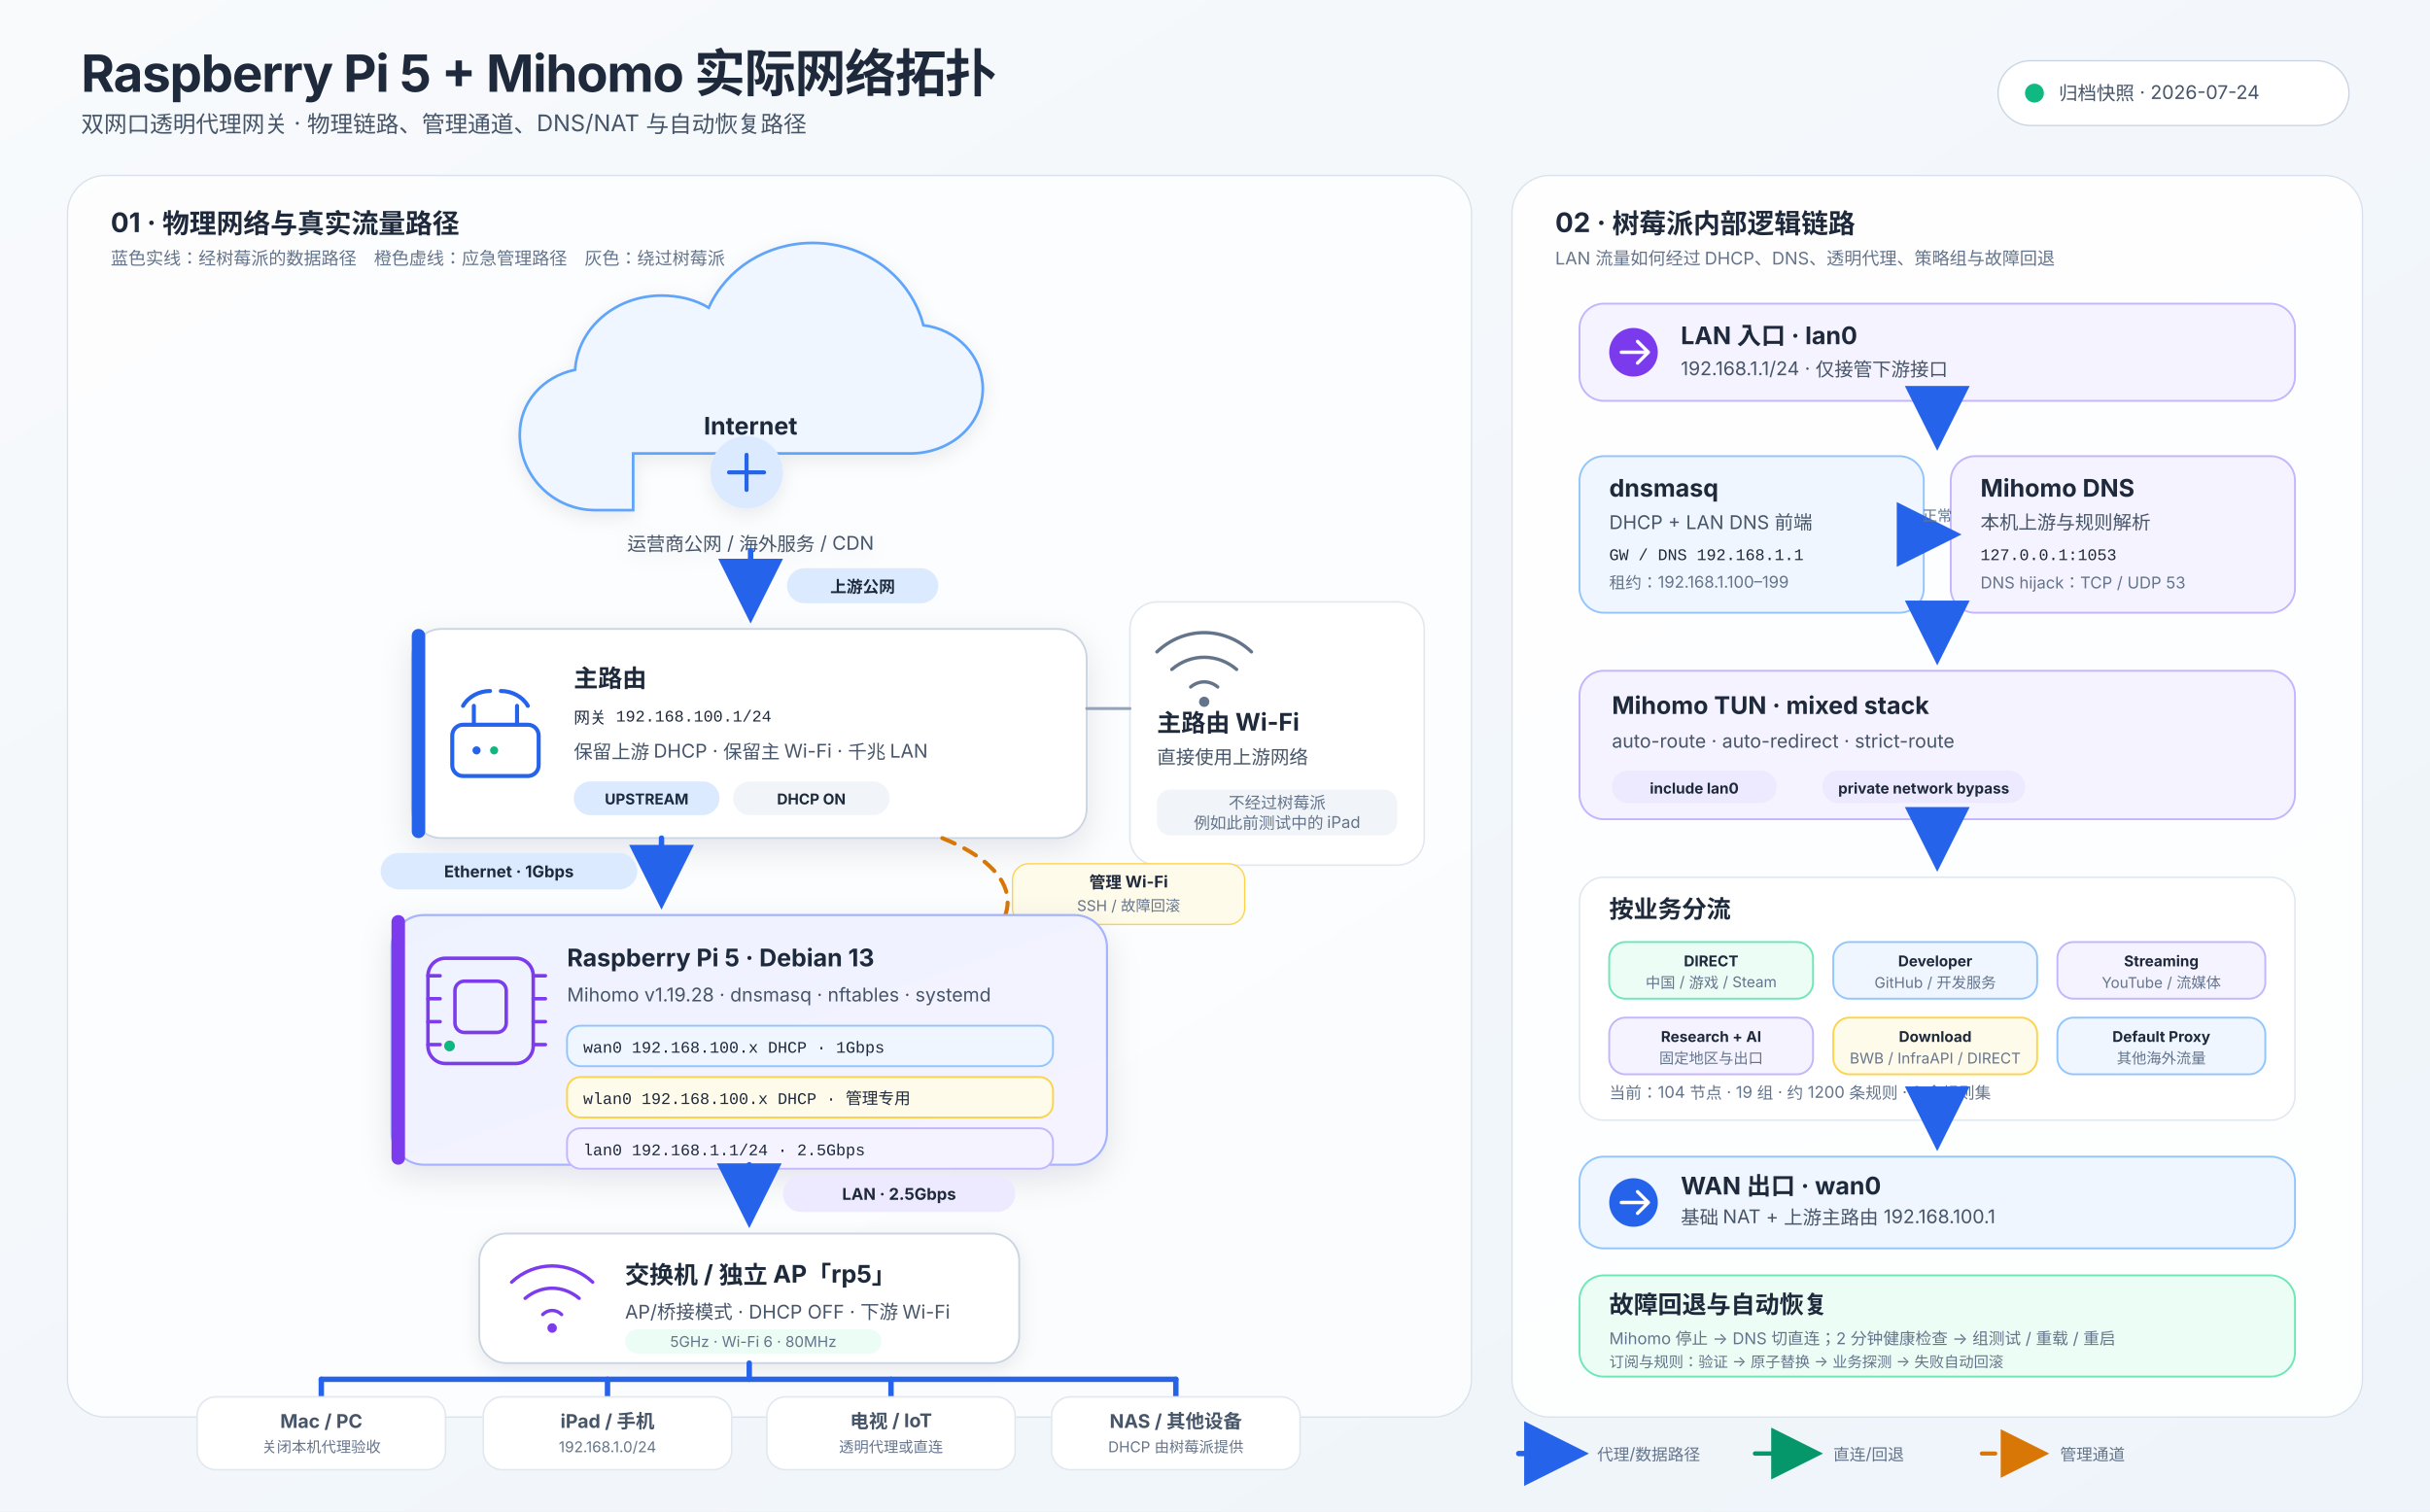
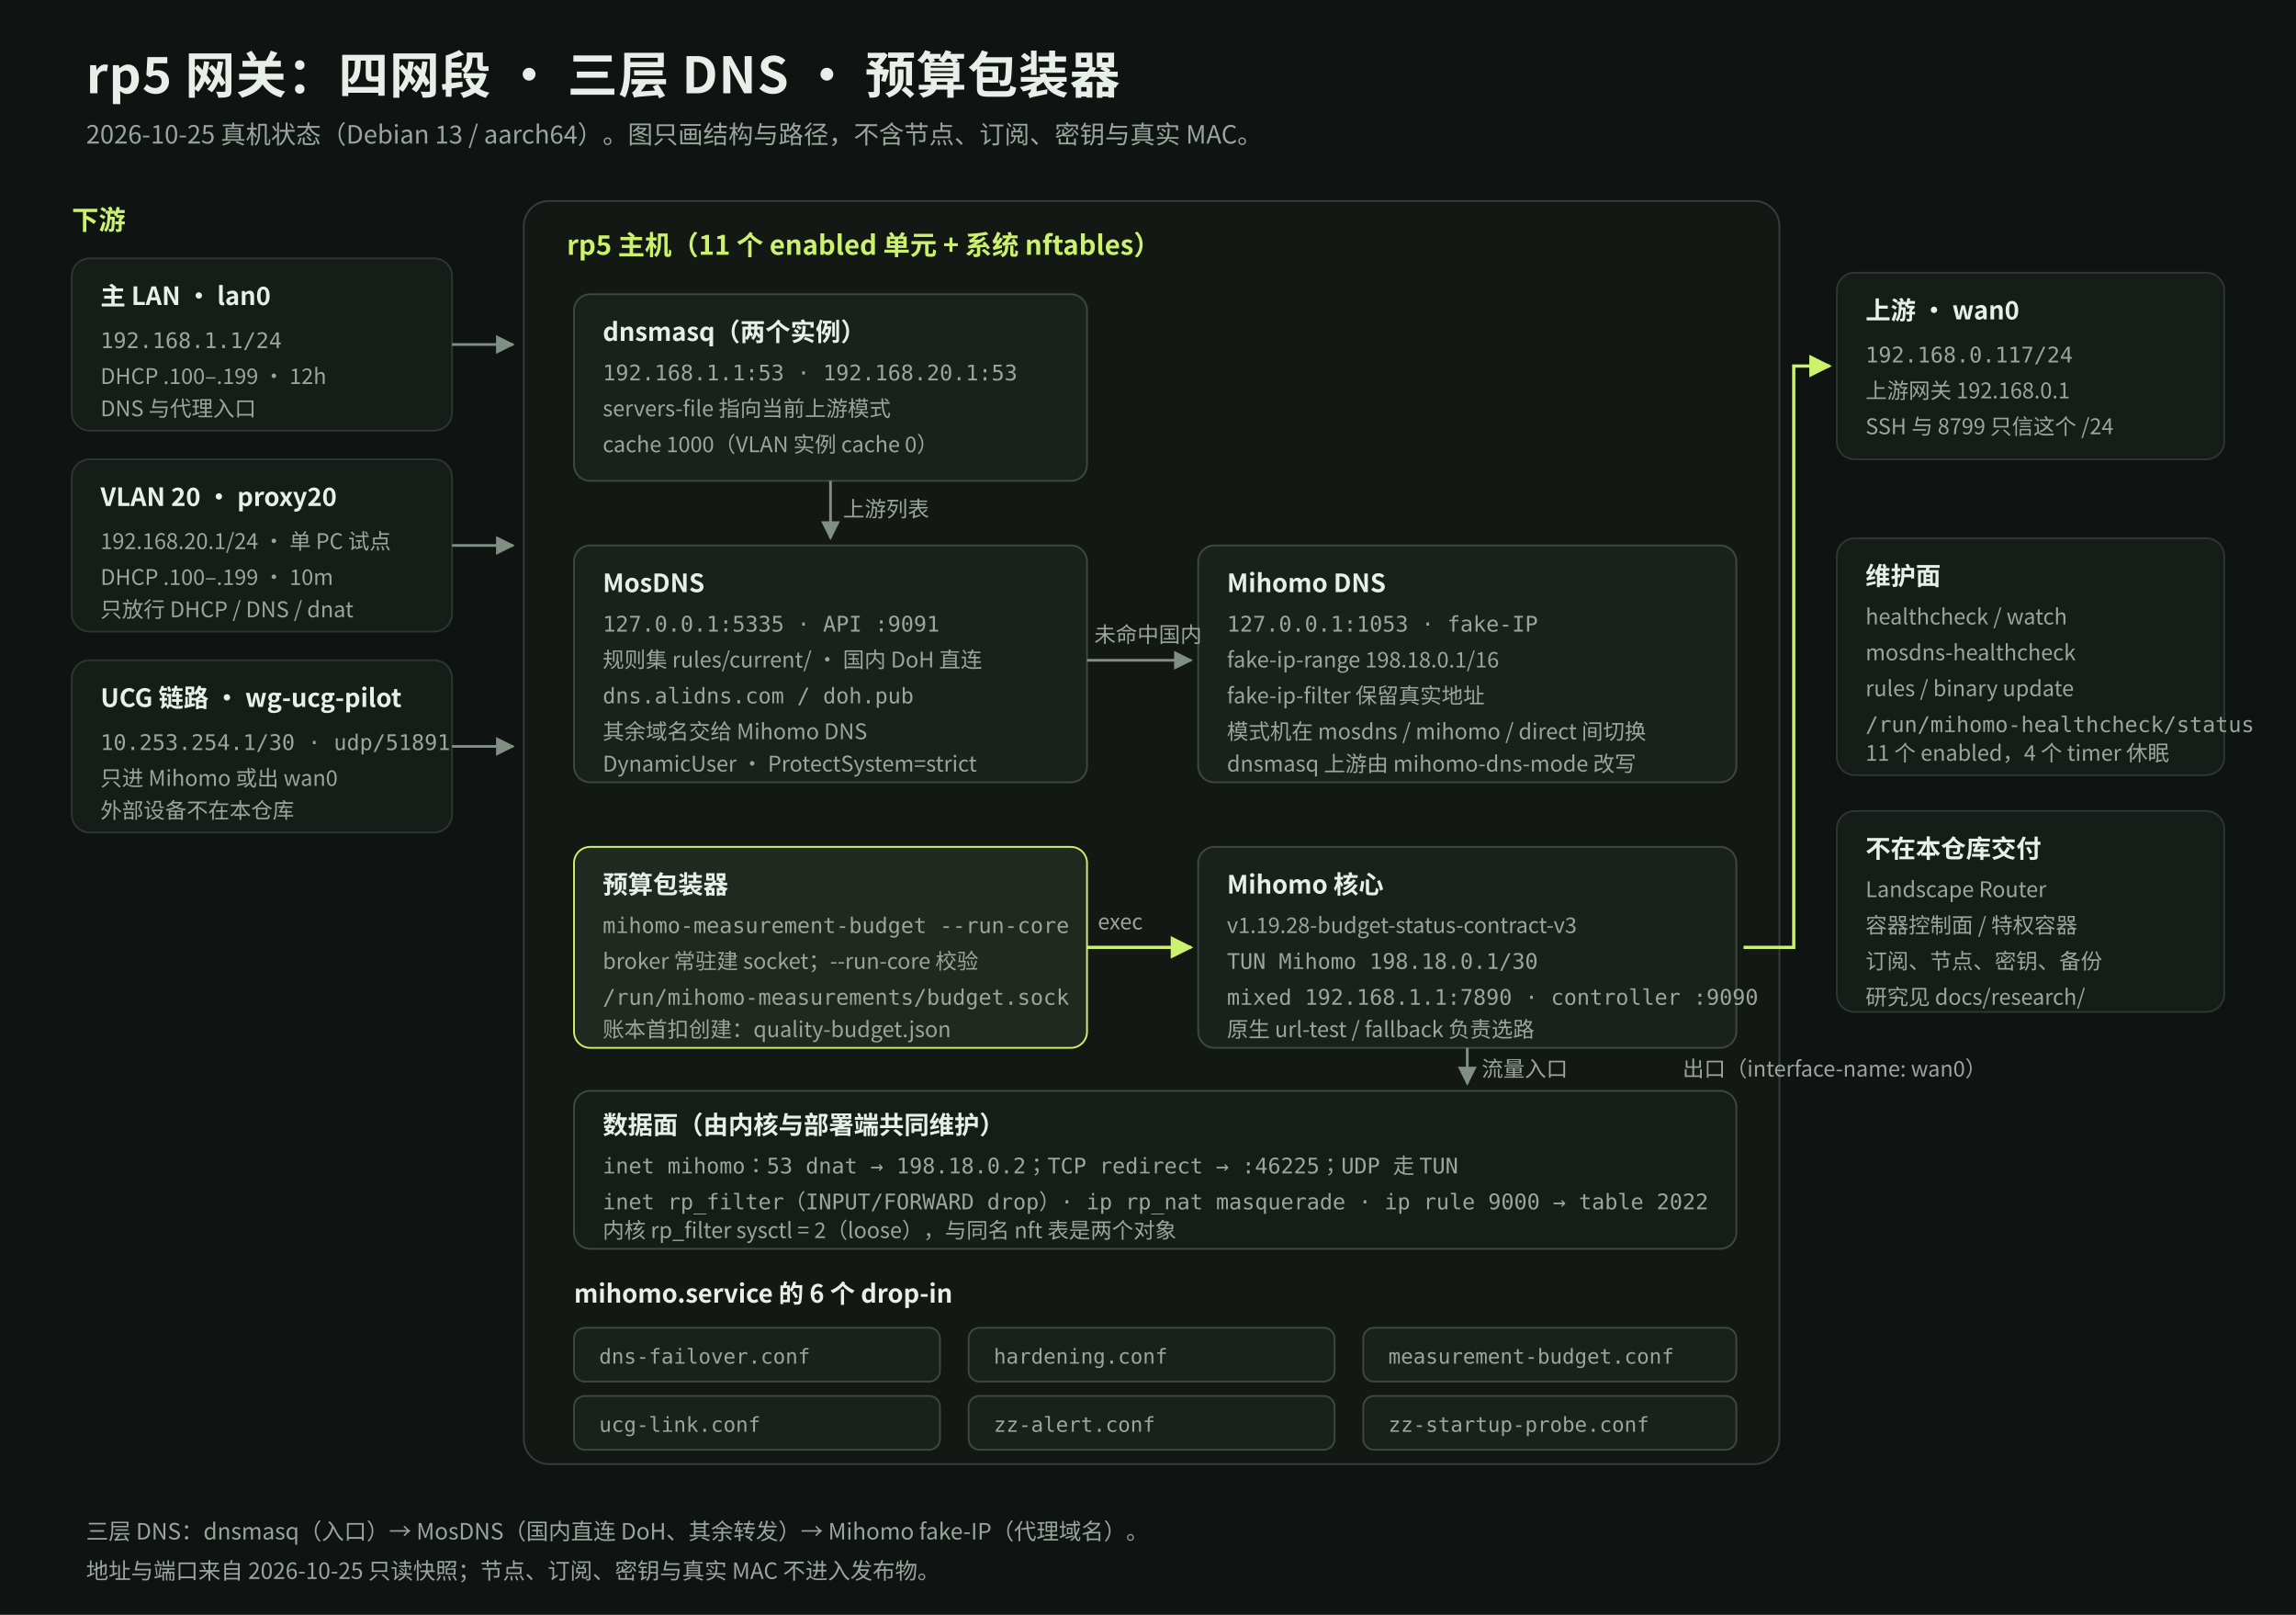
- <svg xmlns="http://www.w3.org/2000/svg" width="1800" height="1120" viewBox="0 0 1800 1120" role="img" aria-labelledby="title desc">
+ <svg xmlns="http://www.w3.org/2000/svg" width="1280" height="900" viewBox="0 0 1280 900" role="img" aria-labelledby="topologyTitle topologyDesc">
  <defs>
-     <linearGradient id="bg" x1="0" y1="0" x2="1" y2="1">
-       <stop offset="0" stop-color="#F8FAFC" />
-       <stop offset="1" stop-color="#EEF4FA" />
-     </linearGradient>
-     <linearGradient id="piFill" x1="0" y1="0" x2="1" y2="1">
-       <stop offset="0" stop-color="#EEF2FF" />
-       <stop offset="1" stop-color="#F5F3FF" />
-     </linearGradient>
-     <filter id="shadow" x="-20%" y="-20%" width="140%" height="160%">
-       <feDropShadow dx="0" dy="8" stdDeviation="12" flood-color="#0F172A" flood-opacity="0.10" />
-     </filter>
-     <filter id="softShadow" x="-20%" y="-20%" width="140%" height="160%">
-       <feDropShadow dx="0" dy="4" stdDeviation="7" flood-color="#0F172A" flood-opacity="0.08" />
-     </filter>
-     <marker id="arrowBlue" markerWidth="12" markerHeight="12" refX="10" refY="6" orient="auto" markerUnits="strokeWidth">
-       <path d="M0,0 L12,6 L0,12 Z" fill="#2563EB" />
+     <marker id="arrow" viewBox="0 0 10 10" refX="9" refY="5" markerWidth="7" markerHeight="7" orient="auto-start-reverse">
+       <path d="M 0 0 L 10 5 L 0 10 z" fill="#7F8F84" />
    </marker>
-     <marker id="arrowGreen" markerWidth="12" markerHeight="12" refX="10" refY="6" orient="auto" markerUnits="strokeWidth">
-       <path d="M0,0 L12,6 L0,12 Z" fill="#059669" />
-     </marker>
-     <marker id="arrowAmber" markerWidth="12" markerHeight="12" refX="10" refY="6" orient="auto" markerUnits="strokeWidth">
-       <path d="M0,0 L12,6 L0,12 Z" fill="#D97706" />
+     <marker id="arrowAccent" viewBox="0 0 10 10" refX="9" refY="5" markerWidth="7" markerHeight="7" orient="auto-start-reverse">
+       <path d="M 0 0 L 10 5 L 0 10 z" fill="#CBF16D" />
    </marker>
    <style>
-       text {
-         font-family: Inter, -apple-system, BlinkMacSystemFont, "PingFang SC", "Microsoft YaHei", sans-serif;
-         fill: #1E293B;
-       }
-       .title { font-size: 38px; font-weight: 750; letter-spacing: -0.8px; }
-       .subtitle { font-size: 17px; fill: #475569; }
-       .panel-title { font-size: 20px; font-weight: 700; }
-       .panel-caption { font-size: 13px; fill: #64748B; }
-       .node-title { font-size: 18px; font-weight: 700; }
-       .node-subtitle { font-size: 14px; fill: #475569; }
-       .small { font-size: 12px; fill: #64748B; }
-       .tiny { font-size: 11px; fill: #64748B; }
-       .mono {
-         font-family: "SFMono-Regular", Consolas, "Liberation Mono", monospace;
-         font-size: 12px;
-         font-variant-numeric: tabular-nums;
-       }
-       .badge { font-size: 11px; font-weight: 650; }
-       .line-label { font-size: 12px; font-weight: 650; }
-       .card { fill: #FFFFFF; stroke: #CBD5E1; stroke-width: 1.4; }
-       .soft-card { fill: #FFFFFF; stroke: #E2E8F0; stroke-width: 1.2; }
-       .blue-card { fill: #EFF6FF; stroke: #93C5FD; stroke-width: 1.4; }
-       .green-card { fill: #ECFDF5; stroke: #6EE7B7; stroke-width: 1.4; }
-       .purple-card { fill: #F5F3FF; stroke: #C4B5FD; stroke-width: 1.4; }
-       .amber-card { fill: #FFFBEB; stroke: #FCD34D; stroke-width: 1.4; }
-       .data-line { fill: none; stroke: #2563EB; stroke-width: 4; stroke-linecap: round; }
-       .direct-line { fill: none; stroke: #059669; stroke-width: 3.2; stroke-linecap: round; }
-       .mgmt-line { fill: none; stroke: #D97706; stroke-width: 3; stroke-dasharray: 10 8; stroke-linecap: round; }
-       .muted-line { fill: none; stroke: #94A3B8; stroke-width: 2.2; stroke-linecap: round; }
-       .inner-line { fill: none; stroke: #64748B; stroke-width: 2; stroke-linecap: round; }
+       text { font-family: "PingFang SC", "Microsoft YaHei", "Noto Sans CJK SC", sans-serif; fill: #E7EFE8; }
+       .mono { font-family: "SFMono-Regular", Menlo, Consolas, monospace; }
+       .muted { fill: #98A69B; }
+       .title { font-size: 28px; font-weight: 700; letter-spacing: .5px; }
+       .subtitle { font-size: 14px; }
+       .panel-title { font-size: 15px; font-weight: 700; fill: #CBF16D; }
+       .box-title { font-size: 14px; font-weight: 600; }
+       .box-line { font-size: 12px; }
+       .chip { font-size: 11.5px; }
+       .foot { font-size: 12.5px; }
+       .flow { stroke: #7F8F84; stroke-width: 1.5; fill: none; }
+       .flow-accent { stroke: #CBF16D; stroke-width: 1.8; fill: none; }
    </style>
  </defs>
-   <rect width="1800" height="1120" fill="url(#bg)" />
-   <text x="60" y="68" class="title">Raspberry Pi 5 + Mihomo 实际网络拓扑</text>
-   <text x="60" y="98" class="subtitle">双网口透明代理网关 · 物理链路、管理通道、DNS/NAT 与自动恢复路径</text>
-   <g transform="translate(1480 45)">
-     <rect width="260" height="48" rx="24" fill="#FFFFFF" stroke="#CBD5E1" />
-     <circle cx="27" cy="24" r="7" fill="#10B981" />
-     <text x="45" y="29" class="node-subtitle">归档快照 · 2026-07-24</text>
+   <rect x="0" y="0" width="1280" height="900" fill="#0F1311" />
+   <text class="title" x="48" y="52">rp5 网关：四网段 · 三层 DNS · 预算包装器</text>
+   <text class="subtitle muted" x="48" y="80">2026-10-25 真机状态（Debian 13 / aarch64）。图只画结构与路径，不含节点、订阅、密钥与真实 MAC。</text>
+   <text x="40" y="128" class="panel-title">下游</text>
+   <rect x="40" y="144" width="212" height="96" rx="10" fill="#161D19" stroke="#2C3730" />
+   <text x="56" y="170" class="box-title">主 LAN · lan0</text>
+   <text x="56" y="194" class="box-line mono muted">192.168.1.1/24</text>
+   <text x="56" y="214" class="box-line muted">DHCP .100–.199 · 12h</text>
+   <text x="56" y="232" class="box-line muted">DNS 与代理入口</text>
+   <rect x="40" y="256" width="212" height="96" rx="10" fill="#161D19" stroke="#2C3730" />
+   <text x="56" y="282" class="box-title">VLAN 20 · proxy20</text>
+   <text x="56" y="306" class="box-line muted">192.168.20.1/24 · 单 PC 试点</text>
+   <text x="56" y="326" class="box-line muted">DHCP .100–.199 · 10m</text>
+   <text x="56" y="344" class="box-line muted">只放行 DHCP / DNS / dnat</text>
+   <rect x="40" y="368" width="212" height="96" rx="10" fill="#161D19" stroke="#2C3730" />
+   <text x="56" y="394" class="box-title">UCG 链路 · wg-ucg-pilot</text>
+   <text x="56" y="418" class="box-line mono muted">10.253.254.1/30 · udp/51891</text>
+   <text x="56" y="438" class="box-line muted">只进 Mihomo 或出 wan0</text>
+   <text x="56" y="456" class="box-line muted">外部设备不在本仓库</text>
+   <g class="flow" marker-end="url(#arrow)">
+     <line x1="252" y1="192" x2="286" y2="192" />
+     <line x1="252" y1="304" x2="286" y2="304" />
+     <line x1="252" y1="416" x2="286" y2="416" />
  </g>
-   <g aria-label="物理网络拓扑">
-     <rect x="50" y="130" width="1040" height="920" rx="28" fill="#FFFFFF" fill-opacity="0.72" stroke="#D9E2EC" />
-     <text x="82" y="172" class="panel-title">01 · 物理网络与真实流量路径</text>
-     <text x="82" y="196" class="panel-caption">蓝色实线：经树莓派的数据路径　橙色虚线：应急管理路径　灰色：绕过树莓派</text>
-     <g transform="translate(385 220)" filter="url(#softShadow)">
-       <path d="M84 68h205c30 0 54-21 54-48 0-24-19-44-44-47-9-35-42-61-82-61-34 0-64 19-77 48-10-6-22-9-35-9-34 0-62 24-64 55C17 11 0 30 0 54c0 31 25 56 56 56h28z" transform="translate(0 48)" fill="#EFF6FF" stroke="#60A5FA" stroke-width="2" />
-       <circle cx="168" cy="130" r="27" fill="#DBEAFE" />
-       <path d="M155 130h26M168 117v26" stroke="#2563EB" stroke-width="3" stroke-linecap="round" />
-       <text x="171" y="102" text-anchor="middle" class="node-title">Internet</text>
-       <text x="171" y="188" text-anchor="middle" class="node-subtitle">运营商公网 / 海外服务 / CDN</text>
-     </g>
-     <path d="M556 408 V454" class="data-line" marker-end="url(#arrowBlue)" />
-     <rect x="583" y="421" width="112" height="26" rx="13" fill="#DBEAFE" />
-     <text x="639" y="439" text-anchor="middle" class="line-label" fill="#1D4ED8">上游公网</text>
-     <g transform="translate(305 466)" filter="url(#shadow)">
-       <rect width="500" height="155" rx="22" class="card" />
-       <rect x="0" y="0" width="10" height="155" rx="5" fill="#2563EB" />
-       <g transform="translate(30 39)" fill="none" stroke="#2563EB" stroke-width="3" stroke-linecap="round" stroke-linejoin="round">
-         <rect x="0" y="32" width="64" height="38" rx="8" />
-         <path d="M16 32V18M48 32V18M8 18c4-7 12-11 20-11M56 18C52 11 44 7 36 7" />
-         <circle cx="18" cy="51" r="3" fill="#2563EB" stroke="none" />
-         <circle cx="31" cy="51" r="3" fill="#10B981" stroke="none" />
-       </g>
-       <text x="120" y="43" class="node-title">主路由</text>
-       <text x="120" y="70" class="mono">网关 192.168.100.1/24</text>
-       <text x="120" y="96" class="node-subtitle">保留上游 DHCP · 保留主 Wi-Fi · 千兆 LAN</text>
-       <g transform="translate(120 113)">
-         <rect width="108" height="25" rx="12.5" fill="#DBEAFE" />
-         <text x="54" y="17" text-anchor="middle" class="badge" fill="#1D4ED8">UPSTREAM</text>
-         <rect x="118" width="116" height="25" rx="12.5" fill="#F1F5F9" />
-         <text x="176" y="17" text-anchor="middle" class="badge">DHCP ON</text>
-       </g>
-     </g>
-     <g transform="translate(837 446)">
-       <rect width="218" height="195" rx="20" class="soft-card" />
-       <g transform="translate(20 23)" fill="none" stroke="#64748B" stroke-width="2.5" stroke-linecap="round">
-         <path d="M0 14c20-19 50-19 70 0M11 27c14-12 34-12 48 0M25 40c6-5 14-5 20 0" />
-         <circle cx="35" cy="51" r="3.8" fill="#64748B" stroke="none" />
-       </g>
-       <text x="20" y="96" class="node-title">主路由 Wi-Fi</text>
-       <text x="20" y="120" class="node-subtitle">直接使用上游网络</text>
-       <rect x="20" y="139" width="178" height="34" rx="10" fill="#F1F5F9" />
-       <text x="109" y="153" text-anchor="middle" class="small">不经过树莓派</text>
-       <text x="109" y="168" text-anchor="middle" class="small">例如此前测试中的 iPad</text>
-     </g>
-     <path d="M805 525 C820 525 824 525 837 525" class="muted-line" />
-     <path d="M490 621 V666" class="data-line" marker-end="url(#arrowBlue)" />
-     <rect x="282" y="632" width="190" height="27" rx="13.5" fill="#DBEAFE" />
-     <text x="377" y="650" text-anchor="middle" class="line-label" fill="#1D4ED8">Ethernet · 1Gbps</text>
-     <path d="M698 621 C760 646 760 684 712 710" class="mgmt-line" marker-end="url(#arrowAmber)" />
-     <rect x="750" y="640" width="172" height="45" rx="12" fill="#FFFBEB" stroke="#FCD34D" />
-     <text x="836" y="658" text-anchor="middle" class="line-label" fill="#92400E">管理 Wi-Fi</text>
-     <text x="836" y="675" text-anchor="middle" class="tiny">SSH / 故障回滚</text>
-     <g transform="translate(290 678)" filter="url(#shadow)">
-       <rect width="530" height="185" rx="24" fill="url(#piFill)" stroke="#A5B4FC" stroke-width="1.6" />
-       <rect x="0" y="0" width="10" height="185" rx="5" fill="#7C3AED" />
-       <g transform="translate(27 32)" fill="none" stroke="#7C3AED" stroke-width="2.6" stroke-linecap="round" stroke-linejoin="round">
-         <rect x="0" y="0" width="78" height="78" rx="13" />
-         <rect x="20" y="17" width="38" height="38" rx="7" />
-         <path d="M9 13H0M9 30H0M9 47H0M9 64H0M78 13h9M78 30h9M78 47h9M78 64h9" />
-         <circle cx="16" cy="65" r="4" fill="#10B981" stroke="none" />
-       </g>
-       <text x="130" y="38" class="node-title">Raspberry Pi 5 · Debian 13</text>
-       <text x="130" y="64" class="node-subtitle">Mihomo v1.19.28 · dnsmasq · nftables · systemd</text>
-       <g transform="translate(130 82)">
-         <rect width="360" height="30" rx="10" class="blue-card" />
-         <text x="12" y="20" class="mono">wan0  192.168.100.x DHCP · 1Gbps</text>
-         <rect y="38" width="360" height="30" rx="10" class="amber-card" />
-         <text x="12" y="58" class="mono">wlan0 192.168.100.x DHCP · 管理专用</text>
-         <rect y="76" width="360" height="30" rx="10" class="purple-card" />
-         <text x="12" y="96" class="mono">lan0  192.168.1.1/24 · 2.5Gbps</text>
-       </g>
-     </g>
-     <path d="M555 863 V902" class="data-line" marker-end="url(#arrowBlue)" />
-     <rect x="580" y="871" width="172" height="27" rx="13.5" fill="#EDE9FE" />
-     <text x="666" y="889" text-anchor="middle" class="line-label" fill="#6D28D9">LAN · 2.5Gbps</text>
-     <g transform="translate(355 914)" filter="url(#softShadow)">
-       <rect width="400" height="96" rx="20" class="card" />
-       <g transform="translate(24 23)" fill="none" stroke="#7C3AED" stroke-width="2.5" stroke-linecap="round">
-         <path d="M0 13c17-16 43-16 60 0M10 25c12-10 28-10 40 0M23 37c4-4 10-4 14 0" />
-         <circle cx="30" cy="47" r="3.5" fill="#7C3AED" stroke="none" />
-       </g>
-       <text x="108" y="37" class="node-title">交换机 / 独立 AP「rp5」</text>
-       <text x="108" y="63" class="node-subtitle">AP/桥接模式 · DHCP OFF · 下游 Wi-Fi</text>
-       <rect x="108" y="71" width="190" height="18" rx="9" fill="#ECFDF5" />
-       <text x="203" y="84" text-anchor="middle" class="tiny" fill="#047857">5GHz · Wi-Fi 6 · 80MHz</text>
-     </g>
-     <path d="M555 1010 V1022" class="data-line" />
-     <path d="M238 1022 H871" class="data-line" />
-     <path d="M238 1022 V1035M450 1022V1035M660 1022V1035M871 1022V1035" class="data-line" />
-     <g transform="translate(146 1035)">
-       <rect width="184" height="54" rx="14" class="soft-card" />
-       <text x="92" y="23" text-anchor="middle" class="node-subtitle" font-weight="650">Mac / PC</text>
-       <text x="92" y="41" text-anchor="middle" class="tiny">关闭本机代理验收</text>
-     </g>
-     <g transform="translate(358 1035)">
-       <rect width="184" height="54" rx="14" class="soft-card" />
-       <text x="92" y="23" text-anchor="middle" class="node-subtitle" font-weight="650">iPad / 手机</text>
-       <text x="92" y="41" text-anchor="middle" class="tiny">192.168.1.0/24</text>
-     </g>
-     <g transform="translate(568 1035)">
-       <rect width="184" height="54" rx="14" class="soft-card" />
-       <text x="92" y="23" text-anchor="middle" class="node-subtitle" font-weight="650">电视 / IoT</text>
-       <text x="92" y="41" text-anchor="middle" class="tiny">透明代理或直连</text>
-     </g>
-     <g transform="translate(779 1035)">
-       <rect width="184" height="54" rx="14" class="soft-card" />
-       <text x="92" y="23" text-anchor="middle" class="node-subtitle" font-weight="650">NAS / 其他设备</text>
-       <text x="92" y="41" text-anchor="middle" class="tiny">DHCP 由树莓派提供</text>
-     </g>
+   <rect x="292" y="112" width="700" height="704" rx="14" fill="#131815" stroke="#33403A" />
+   <text x="316" y="142" class="panel-title">rp5 主机（11 个 enabled 单元 + 系统 nftables）</text>
+   <rect x="320" y="164" width="286" height="104" rx="9" fill="#1A211D" stroke="#3A4A40" />
+   <text x="336" y="190" class="box-title">dnsmasq（两个实例）</text>
+   <text x="336" y="212" class="box-line mono muted">192.168.1.1:53 · 192.168.20.1:53</text>
+   <text x="336" y="232" class="box-line muted">servers-file 指向当前上游模式</text>
+   <text x="336" y="252" class="box-line muted">cache 1000（VLAN 实例 cache 0）</text>
+   <rect x="320" y="304" width="286" height="132" rx="9" fill="#1A211D" stroke="#3A4A40" />
+   <text x="336" y="330" class="box-title">MosDNS</text>
+   <text x="336" y="352" class="box-line mono muted">127.0.0.1:5335 · API :9091</text>
+   <text x="336" y="372" class="box-line muted">规则集 rules/current/ · 国内 DoH 直连</text>
+   <text x="336" y="392" class="box-line mono muted">dns.alidns.com / doh.pub</text>
+   <text x="336" y="412" class="box-line muted">其余域名交给 Mihomo DNS</text>
+   <text x="336" y="430" class="box-line muted">DynamicUser · ProtectSystem=strict</text>
+   <rect x="668" y="304" width="300" height="132" rx="9" fill="#1A211D" stroke="#3A4A40" />
+   <text x="684" y="330" class="box-title">Mihomo DNS</text>
+   <text x="684" y="352" class="box-line mono muted">127.0.0.1:1053 · fake-IP</text>
+   <text x="684" y="372" class="box-line muted">fake-ip-range 198.18.0.1/16</text>
+   <text x="684" y="392" class="box-line muted">fake-ip-filter 保留真实地址</text>
+   <text x="684" y="412" class="box-line muted">模式机在 mosdns / mihomo / direct 间切换</text>
+   <text x="684" y="430" class="box-line muted">dnsmasq 上游由 mihomo-dns-mode 改写</text>
+   <g class="flow" marker-end="url(#arrow)">
+     <line x1="463" y1="268" x2="463" y2="300" />
+     <line x1="606" y1="368" x2="664" y2="368" />
  </g>
-   <g aria-label="树莓派内部逻辑链路">
-     <rect x="1120" y="130" width="630" height="920" rx="28" fill="#FFFFFF" fill-opacity="0.88" stroke="#D9E2EC" />
-     <text x="1152" y="172" class="panel-title">02 · 树莓派内部逻辑链路</text>
-     <text x="1152" y="196" class="panel-caption">LAN 流量如何经过 DHCP、DNS、透明代理、策略组与故障回退</text>
-     <g transform="translate(1170 225)">
-       <rect width="530" height="72" rx="18" class="purple-card" />
-       <circle cx="40" cy="36" r="18" fill="#7C3AED" />
-       <path d="M31 36h18M43 28l8 8-8 8" fill="none" stroke="#FFFFFF" stroke-width="2.5" stroke-linecap="round" stroke-linejoin="round" />
-       <text x="75" y="30" class="node-title">LAN 入口 · lan0</text>
-       <text x="75" y="53" class="node-subtitle">192.168.1.1/24 · 仅接管下游接口</text>
-     </g>
-     <path d="M1435 297 V326" class="data-line" marker-end="url(#arrowBlue)" />
-     <g transform="translate(1170 338)">
-       <rect width="255" height="116" rx="18" class="blue-card" />
-       <text x="22" y="30" class="node-title">dnsmasq</text>
-       <text x="22" y="54" class="node-subtitle">DHCP + LAN DNS 前端</text>
-       <text x="22" y="77" class="mono">GW / DNS 192.168.1.1</text>
-       <text x="22" y="98" class="small">租约：192.168.1.100–199</text>
-     </g>
-     <g transform="translate(1445 338)">
-       <rect width="255" height="116" rx="18" class="purple-card" />
-       <text x="22" y="30" class="node-title">Mihomo DNS</text>
-       <text x="22" y="54" class="node-subtitle">本机上游与规则解析</text>
-       <text x="22" y="77" class="mono">127.0.0.1:1053</text>
-       <text x="22" y="98" class="small">DNS hijack：TCP / UDP 53</text>
-     </g>
-     <path d="M1425 396 H1445" class="data-line" marker-end="url(#arrowBlue)" />
-     <text x="1435" y="386" text-anchor="middle" class="tiny">正常</text>
-     <path d="M1435 454 V485" class="data-line" marker-end="url(#arrowBlue)" />
-     <g transform="translate(1170 497)">
-       <rect width="530" height="110" rx="18" class="purple-card" />
-       <text x="24" y="32" class="node-title">Mihomo TUN · mixed stack</text>
-       <text x="24" y="57" class="node-subtitle">auto-route · auto-redirect · strict-route</text>
-       <g transform="translate(24 74)">
-         <rect width="122" height="24" rx="12" fill="#EDE9FE" />
-         <text x="61" y="17" text-anchor="middle" class="badge" fill="#6D28D9">include lan0</text>
-         <rect x="156" width="150" height="24" rx="12" fill="#EDE9FE" />
-         <text x="231" y="17" text-anchor="middle" class="badge" fill="#6D28D9">private network bypass</text>
-       </g>
-     </g>
-     <path d="M1435 607 V638" class="data-line" marker-end="url(#arrowBlue)" />
-     <g transform="translate(1170 650)">
-       <rect width="530" height="180" rx="18" class="soft-card" />
-       <text x="22" y="30" class="node-title">按业务分流</text>
-       <g transform="translate(22 48)">
-         <rect width="151" height="42" rx="12" class="green-card" />
-         <text x="75.5" y="18" text-anchor="middle" class="badge" fill="#047857">DIRECT</text>
-         <text x="75.5" y="34" text-anchor="middle" class="tiny">中国 / 游戏 / Steam</text>
-         <rect x="166" width="151" height="42" rx="12" class="blue-card" />
-         <text x="241.5" y="18" text-anchor="middle" class="badge" fill="#1D4ED8">Developer</text>
-         <text x="241.5" y="34" text-anchor="middle" class="tiny">GitHub / 开发服务</text>
-         <rect x="332" width="154" height="42" rx="12" class="purple-card" />
-         <text x="409" y="18" text-anchor="middle" class="badge" fill="#6D28D9">Streaming</text>
-         <text x="409" y="34" text-anchor="middle" class="tiny">YouTube / 流媒体</text>
-         <rect y="56" width="151" height="42" rx="12" class="purple-card" />
-         <text x="75.5" y="74" text-anchor="middle" class="badge" fill="#6D28D9">Research + AI</text>
-         <text x="75.5" y="90" text-anchor="middle" class="tiny">固定地区与出口</text>
-         <rect x="166" y="56" width="151" height="42" rx="12" class="amber-card" />
-         <text x="241.5" y="74" text-anchor="middle" class="badge" fill="#92400E">Download</text>
-         <text x="241.5" y="90" text-anchor="middle" class="tiny">BWB / InfraAPI / DIRECT</text>
-         <rect x="332" y="56" width="154" height="42" rx="12" class="blue-card" />
-         <text x="409" y="74" text-anchor="middle" class="badge" fill="#1D4ED8">Default Proxy</text>
-         <text x="409" y="90" text-anchor="middle" class="tiny">其他海外流量</text>
-       </g>
-       <text x="22" y="164" class="small">当前：104 节点 · 19 组 · 约 1200 条规则 · 6 个规则集</text>
-     </g>
-     <path d="M1435 830 V845" class="data-line" marker-end="url(#arrowBlue)" />
-     <g transform="translate(1170 857)">
-       <rect width="530" height="68" rx="18" class="blue-card" />
-       <circle cx="40" cy="34" r="18" fill="#2563EB" />
-       <path d="M31 34h18M43 26l8 8-8 8" fill="none" stroke="#FFFFFF" stroke-width="2.5" stroke-linecap="round" stroke-linejoin="round" />
-       <text x="75" y="28" class="node-title">WAN 出口 · wan0</text>
-       <text x="75" y="50" class="node-subtitle">基础 NAT + 上游主路由 192.168.100.1</text>
-     </g>
-     <g transform="translate(1170 945)">
-       <rect width="530" height="75" rx="18" class="green-card" />
-       <text x="22" y="28" class="node-title" fill="#047857">故障回退与自动恢复</text>
-       <text x="22" y="51" class="small">Mihomo 停止 → DNS 切直连；2 分钟健康检查 → 组测试 / 重载 / 重启</text>
-       <text x="22" y="68" class="tiny">订阅与规则：验证 → 原子替换 → 业务探测 → 失败自动回滚</text>
-     </g>
+   <text x="470" y="288" class="box-line muted">上游列表</text>
+   <text x="610" y="358" class="box-line muted">未命中国内</text>
+   <rect x="320" y="472" width="286" height="112" rx="9" fill="#20281F" stroke="#CBF16D" />
+   <text x="336" y="498" class="box-title">预算包装器</text>
+   <text x="336" y="520" class="box-line mono muted">mihomo-measurement-budget --run-core</text>
+   <text x="336" y="540" class="box-line muted">broker 常驻建 socket；--run-core 校验</text>
+   <text x="336" y="560" class="box-line mono muted">/run/mihomo-measurements/budget.sock</text>
+   <text x="336" y="578" class="box-line muted">账本首扣创建：quality-budget.json</text>
+   <rect x="668" y="472" width="300" height="112" rx="9" fill="#1A211D" stroke="#3A4A40" />
+   <text x="684" y="498" class="box-title">Mihomo 核心</text>
+   <text x="684" y="520" class="box-line muted">v1.19.28-budget-status-contract-v3</text>
+   <text x="684" y="540" class="box-line mono muted">TUN Mihomo 198.18.0.1/30</text>
+   <text x="684" y="560" class="box-line mono muted">mixed 192.168.1.1:7890 · controller :9090</text>
+   <text x="684" y="578" class="box-line muted">原生 url-test / fallback 负责选路</text>
+   <g class="flow-accent" marker-end="url(#arrowAccent)">
+     <line x1="606" y1="528" x2="664" y2="528" />
  </g>
-   <g transform="translate(1125 1065)">
-     <path d="M0 12 H44" class="data-line" marker-end="url(#arrowBlue)" />
-     <text x="58" y="17" class="small">代理/数据路径</text>
-     <path d="M175 12 H219" class="direct-line" marker-end="url(#arrowGreen)" />
-     <text x="233" y="17" class="small">直连/回退</text>
-     <path d="M343 12 H387" class="mgmt-line" marker-end="url(#arrowAmber)" />
-     <text x="401" y="17" class="small">管理通道</text>
+   <text x="612" y="518" class="box-line muted">exec</text>
+   <rect x="320" y="608" width="648" height="88" rx="9" fill="#161D19" stroke="#3A4A40" />
+   <text x="336" y="632" class="box-title">数据面（由内核与部署端共同维护）</text>
+   <text x="336" y="654" class="box-line mono muted">inet mihomo：53 dnat → 198.18.0.2；TCP redirect → :46225；UDP 走 TUN</text>
+   <text x="336" y="674" class="box-line mono muted">inet rp_filter（INPUT/FORWARD drop）· ip rp_nat masquerade · ip rule 9000 → table 2022</text>
+   <text x="336" y="690" class="box-line muted">内核 rp_filter sysctl = 2（loose），与同名 nft 表是两个对象</text>
+   <g class="flow" marker-end="url(#arrow)">
+     <line x1="818" y1="584" x2="818" y2="604" />
  </g>
+   <text x="826" y="600" class="box-line muted">流量入口</text>
+   <text x="320" y="726" class="box-title">mihomo.service 的 6 个 drop-in</text>
+   <g>
+     <rect x="320" y="740" width="204" height="30" rx="6" fill="#1A211D" stroke="#3A4A40" />
+     <text x="334" y="760" class="chip mono muted">dns-failover.conf</text>
+     <rect x="540" y="740" width="204" height="30" rx="6" fill="#1A211D" stroke="#3A4A40" />
+     <text x="554" y="760" class="chip mono muted">hardening.conf</text>
+     <rect x="760" y="740" width="208" height="30" rx="6" fill="#1A211D" stroke="#3A4A40" />
+     <text x="774" y="760" class="chip mono muted">measurement-budget.conf</text>
+     <rect x="320" y="778" width="204" height="30" rx="6" fill="#1A211D" stroke="#3A4A40" />
+     <text x="334" y="798" class="chip mono muted">ucg-link.conf</text>
+     <rect x="540" y="778" width="204" height="30" rx="6" fill="#1A211D" stroke="#3A4A40" />
+     <text x="554" y="798" class="chip mono muted">zz-alert.conf</text>
+     <rect x="760" y="778" width="208" height="30" rx="6" fill="#1A211D" stroke="#3A4A40" />
+     <text x="774" y="798" class="chip mono muted">zz-startup-probe.conf</text>
+   </g>
+   <rect x="1024" y="152" width="216" height="104" rx="10" fill="#161D19" stroke="#2C3730" />
+   <text x="1040" y="178" class="box-title">上游 · wan0</text>
+   <text x="1040" y="202" class="box-line mono muted">192.168.0.117/24</text>
+   <text x="1040" y="222" class="box-line muted">上游网关 192.168.0.1</text>
+   <text x="1040" y="242" class="box-line muted">SSH 与 8799 只信这个 /24</text>
+   <g class="flow-accent" marker-end="url(#arrowAccent)">
+     <path d="M 972 528 L 1000 528 L 1000 204 L 1020 204" />
+   </g>
+   <text x="938" y="600" class="box-line muted">出口（interface-name: wan0）</text>
+   <rect x="1024" y="300" width="216" height="132" rx="10" fill="#161D19" stroke="#2C3730" />
+   <text x="1040" y="326" class="box-title">维护面</text>
+   <text x="1040" y="348" class="box-line muted">healthcheck / watch</text>
+   <text x="1040" y="368" class="box-line muted">mosdns-healthcheck</text>
+   <text x="1040" y="388" class="box-line muted">rules / binary update</text>
+   <text x="1040" y="408" class="box-line mono muted">/run/mihomo-healthcheck/status</text>
+   <text x="1040" y="424" class="box-line muted">11 个 enabled，4 个 timer 休眠</text>
+   <rect x="1024" y="452" width="216" height="112" rx="10" fill="#161D19" stroke="#2C3730" />
+   <text x="1040" y="478" class="box-title">不在本仓库交付</text>
+   <text x="1040" y="500" class="box-line muted">Landscape Router</text>
+   <text x="1040" y="520" class="box-line muted">容器控制面 / 特权容器</text>
+   <text x="1040" y="540" class="box-line muted">订阅、节点、密钥、备份</text>
+   <text x="1040" y="560" class="box-line muted">研究见 docs/research/</text>
+   <text x="48" y="858" class="foot muted">三层 DNS：dnsmasq（入口）→ MosDNS（国内直连 DoH、其余转发）→ Mihomo fake-IP（代理域名）。</text>
+   <text x="48" y="880" class="foot muted">地址与端口来自 2026-10-25 只读快照；节点、订阅、密钥与真实 MAC 不进入发布物。</text>
</svg>
